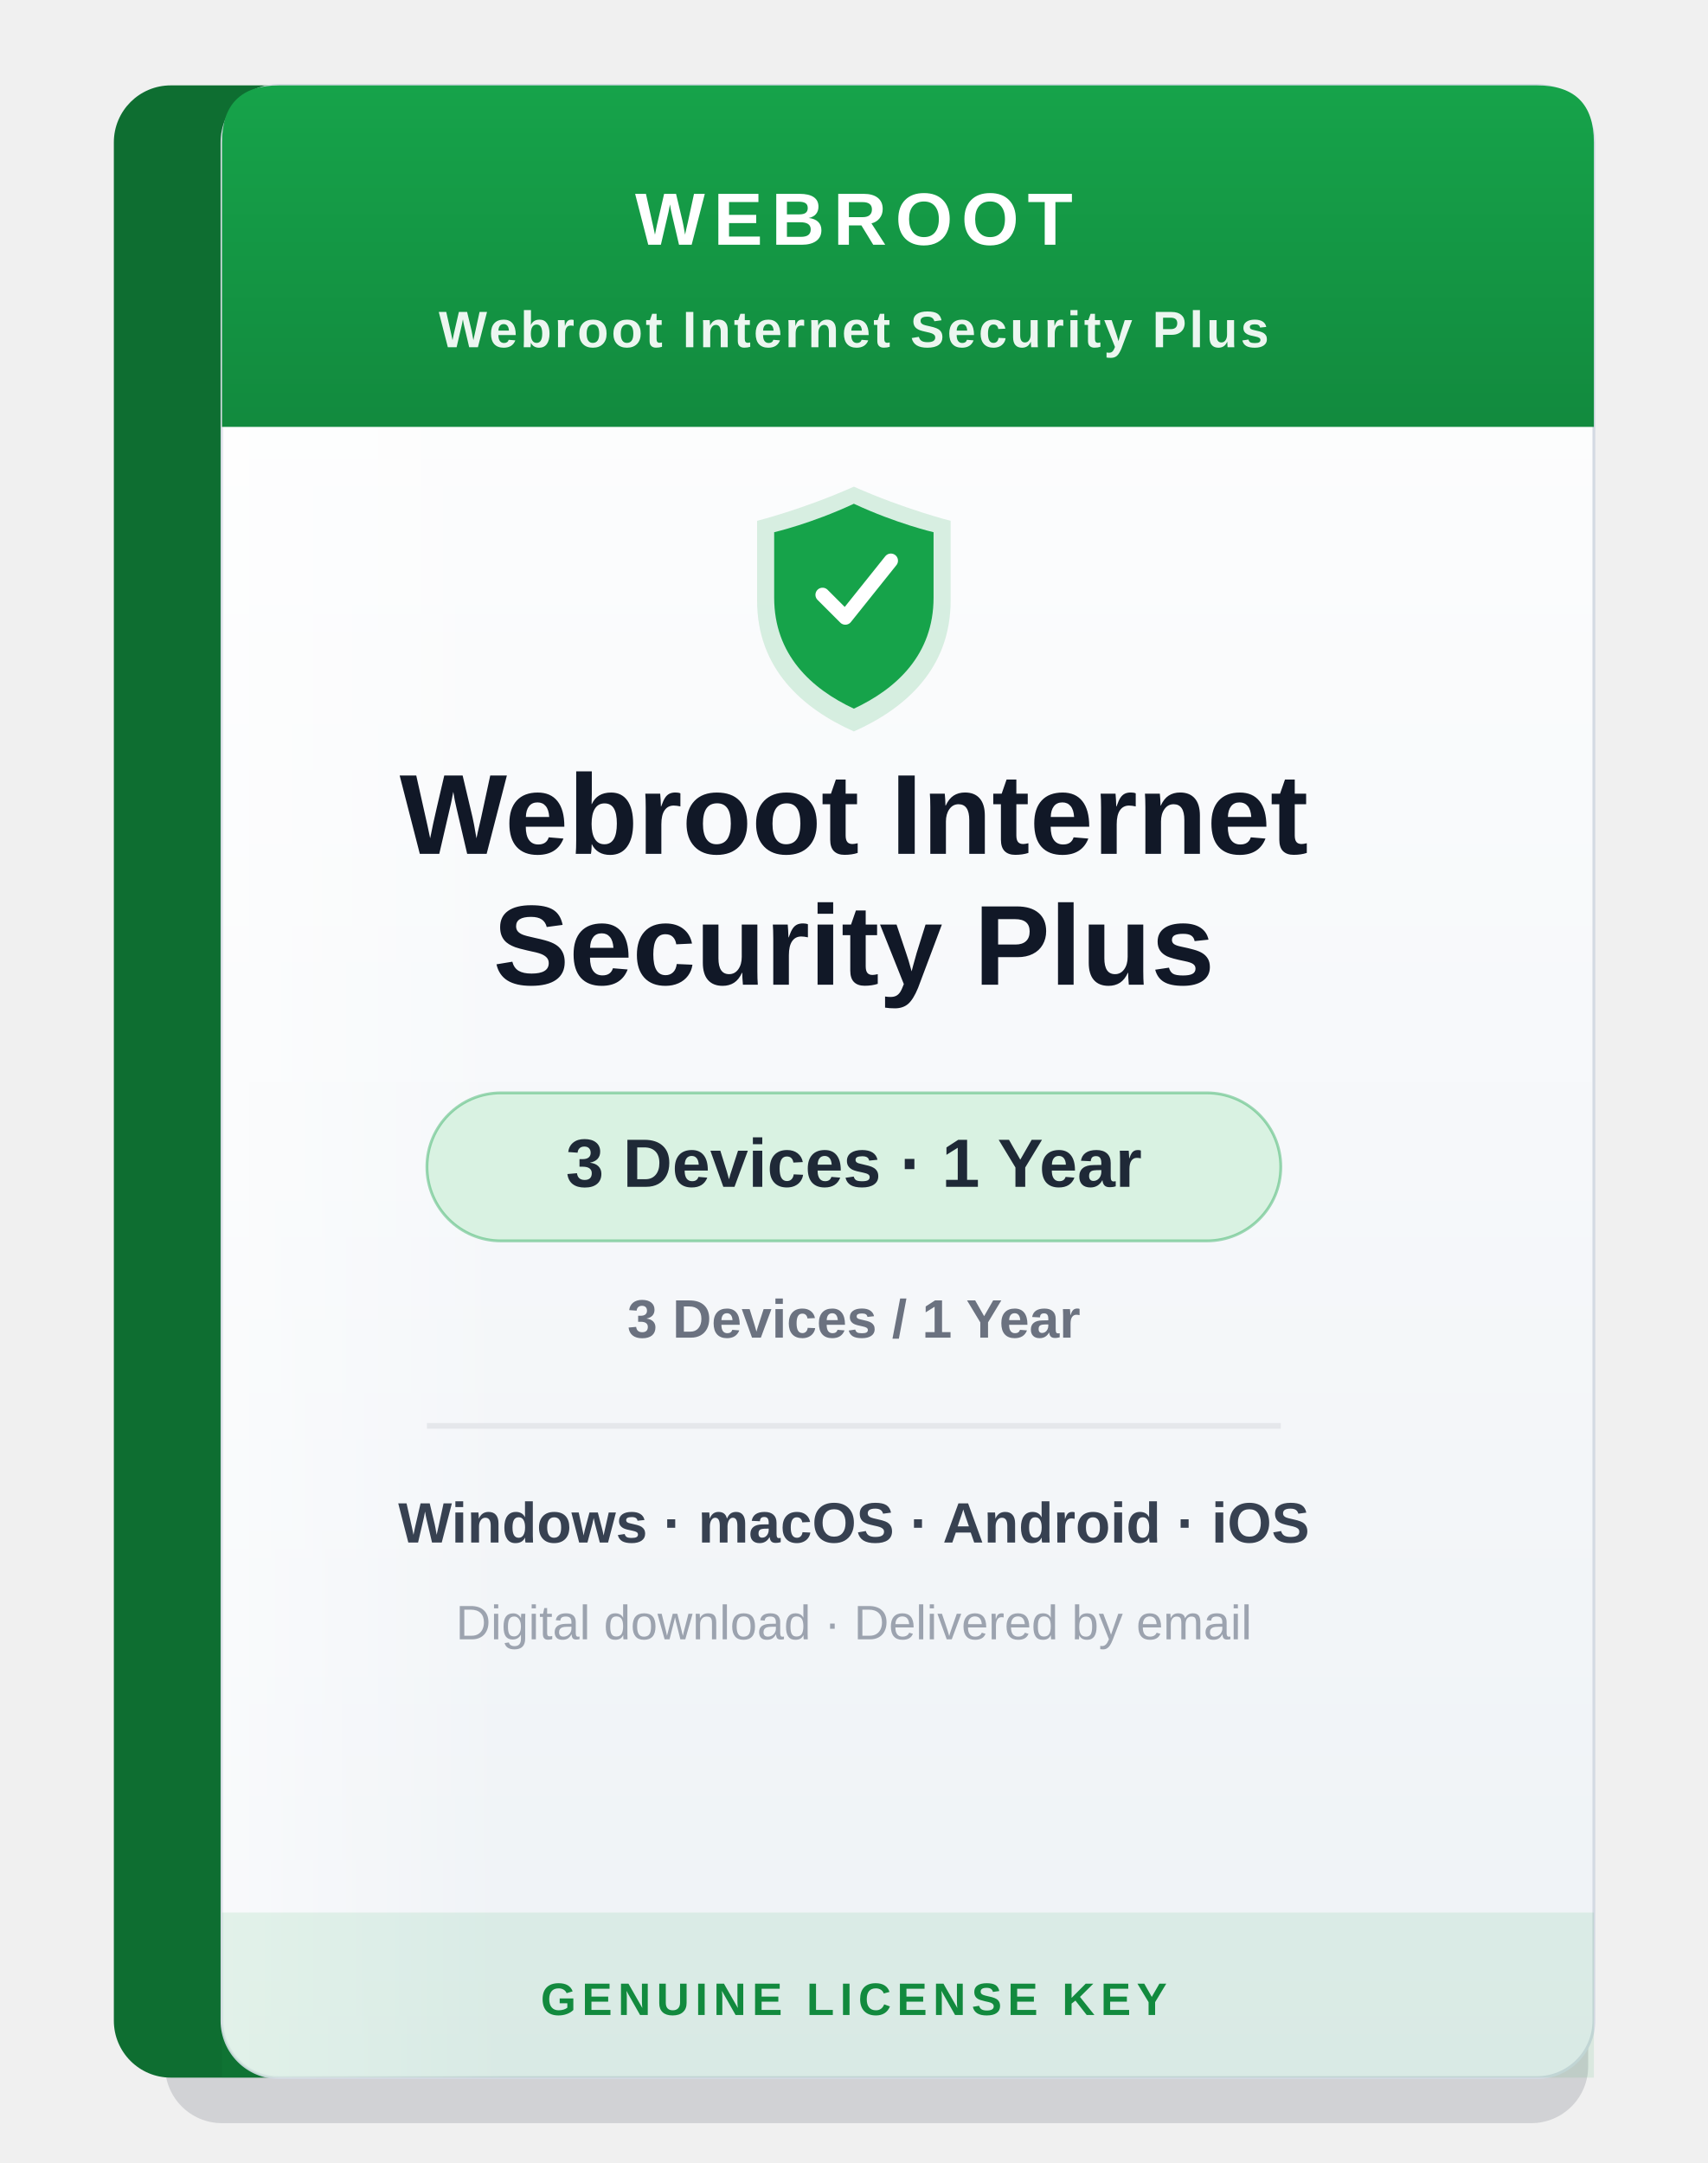
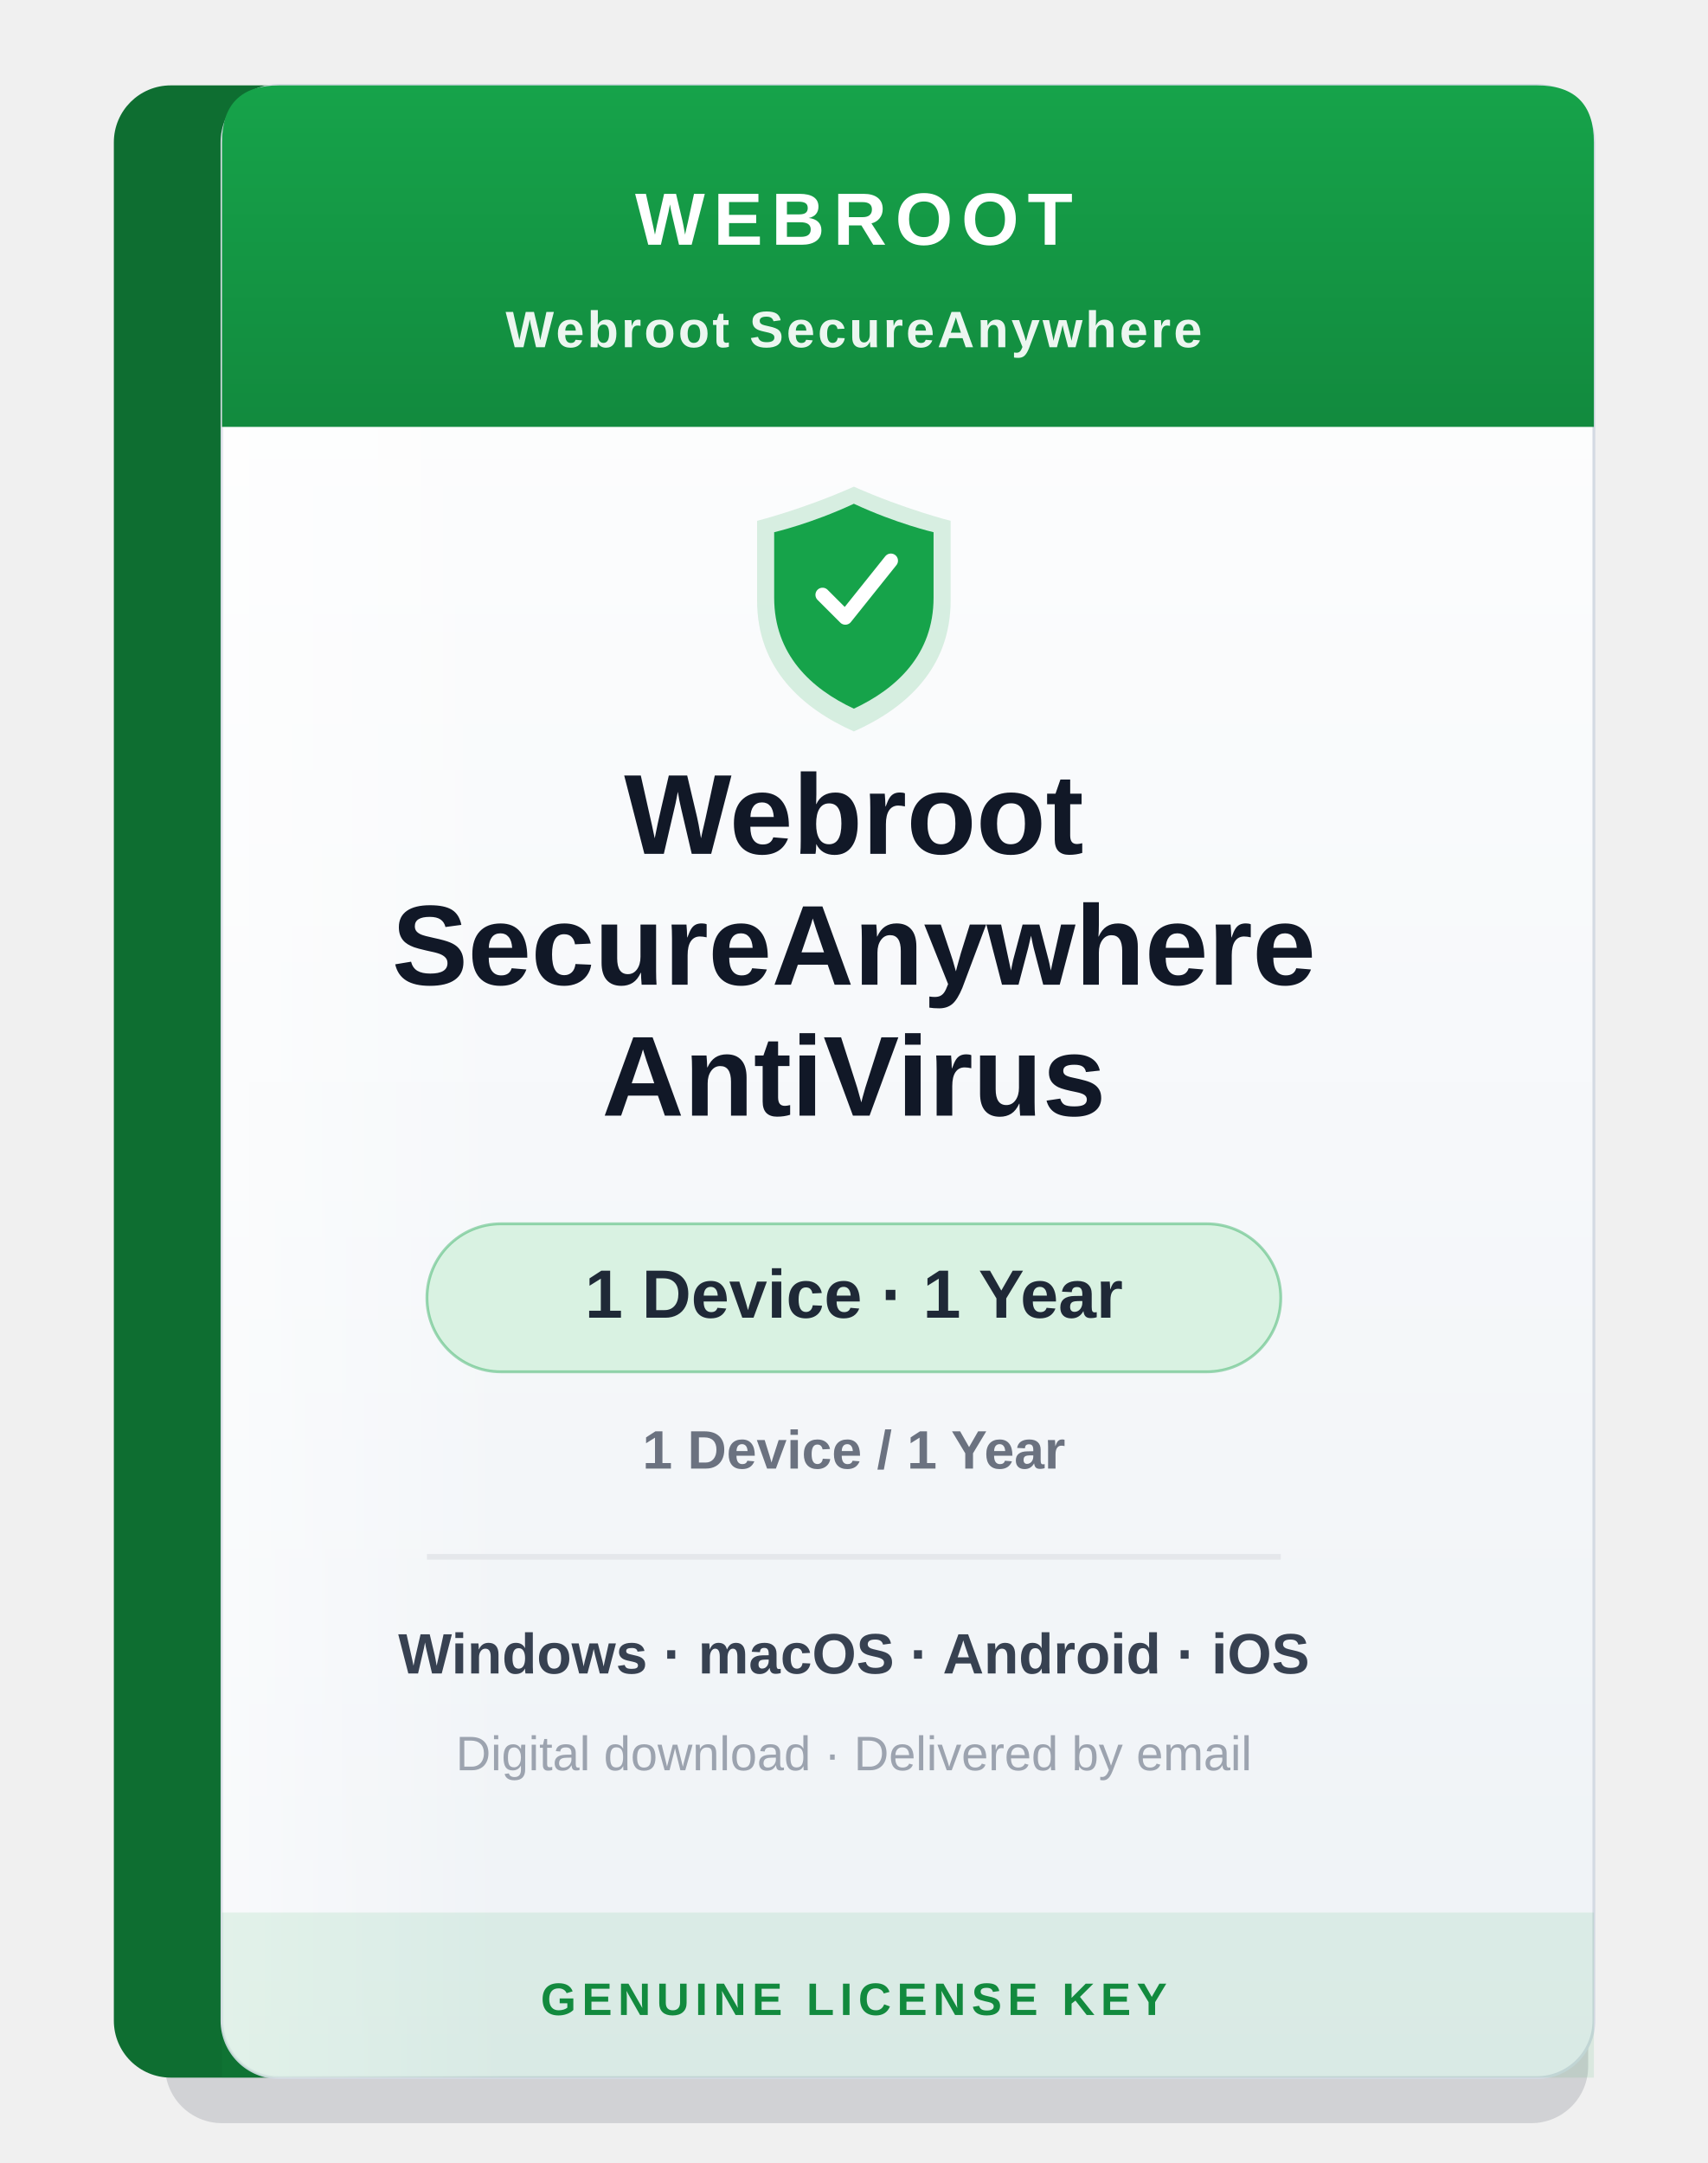
<svg xmlns="http://www.w3.org/2000/svg" width="600" height="760" viewBox="0 0 600 760">
  <defs>
    <linearGradient id="face" x1="0" y1="0" x2="0" y2="1">
      <stop offset="0" stop-color="#FFFFFF" />
      <stop offset="1" stop-color="#EEF2F6" />
    </linearGradient>
    <linearGradient id="band" x1="0" y1="0" x2="0" y2="1">
      <stop offset="0" stop-color="#16A34A" />
      <stop offset="1" stop-color="#128A3E" />
    </linearGradient>
    <linearGradient id="gloss" x1="0" y1="0" x2="1" y2="0">
      <stop offset="0" stop-color="#FFFFFF" stop-opacity="0.55" />
      <stop offset="0.5" stop-color="#FFFFFF" stop-opacity="0" />
    </linearGradient>
  </defs>
  <rect x="58" y="46" width="500" height="700" rx="20" fill="#0F172A" opacity="0.14" />
  <rect x="40" y="30" width="86" height="700" rx="20" fill="#0E6E31" />
  <rect x="78" y="30" width="482" height="700" rx="20" fill="url(#face)" stroke="#D4DAE3" />
  <rect x="78" y="30" width="200" height="700" rx="20" fill="url(#gloss)" />
  <path d="M78 50 Q78 30 98 30 L540 30 Q560 30 560 50 L560 150 L78 150 Z" fill="url(#band)" />
  <text x="300" y="86" text-anchor="middle" font-family="Segoe UI, Arial, sans-serif" font-size="26" font-weight="800" letter-spacing="3" fill="#FFFFFF">WEBROOT</text>
-   <text x="300" y="122" text-anchor="middle" font-family="Segoe UI, Arial, sans-serif" font-size="18" font-weight="600" letter-spacing="1" fill="#FFFFFF" opacity="0.92">Webroot Internet Security Plus</text>
+   <text x="300" y="122" text-anchor="middle" font-family="Segoe UI, Arial, sans-serif" font-size="18" font-weight="600" letter-spacing="1" fill="#FFFFFF" opacity="0.92">Webroot SecureAnywhere</text>
  <g transform="translate(300 205)">
    <path d="M0 -34 C18 -26 34 -22 34 -22 L34 6 C34 30 18 44 0 52 C-18 44 -34 30 -34 6 L-34 -22 C-34 -22 -18 -26 0 -34 Z" fill="#16A34A" opacity="0.16" />
    <path d="M0 -28 C15 -21 28 -18 28 -18 L28 5 C28 25 15 37 0 44 C-15 37 -28 25 -28 5 L-28 -18 C-28 -18 -15 -21 0 -28 Z" fill="#16A34A" />
    <path d="M-11 4 L-3 12 L13 -8" stroke="#FFFFFF" stroke-width="5" fill="none" stroke-linecap="round" stroke-linejoin="round" />
  </g>
-   <text x="300" y="300" text-anchor="middle" font-family="Segoe UI, Arial, sans-serif" font-size="40" font-weight="800" fill="#111827">Webroot Internet</text>
-   <text x="300" y="346" text-anchor="middle" font-family="Segoe UI, Arial, sans-serif" font-size="40" font-weight="800" fill="#111827">Security Plus</text>
-   <rect x="150" y="384" width="300" height="52" rx="26" fill="#D9F2E2" stroke="#16A34A" stroke-opacity="0.4" />
-   <text x="300" y="417" text-anchor="middle" font-family="Segoe UI, Arial, sans-serif" font-size="24" font-weight="700" fill="#1F2937">3 Devices · 1 Year</text>
-   <text x="300" y="470" text-anchor="middle" font-family="Segoe UI, Arial, sans-serif" font-size="19" font-weight="600" fill="#6B7280">3 Devices / 1 Year</text>
-   <rect x="150" y="500" width="300" height="2" fill="#E5E7EB" />
-   <text x="300" y="542" text-anchor="middle" font-family="Segoe UI, Arial, sans-serif" font-size="20" font-weight="600" fill="#374151">Windows · macOS · Android · iOS</text>
-   <text x="300" y="576" text-anchor="middle" font-family="Segoe UI, Arial, sans-serif" font-size="17" fill="#9CA3AF">Digital download · Delivered by email</text>
+   <text x="300" y="300" text-anchor="middle" font-family="Segoe UI, Arial, sans-serif" font-size="40" font-weight="800" fill="#111827">Webroot</text>
+   <text x="300" y="346" text-anchor="middle" font-family="Segoe UI, Arial, sans-serif" font-size="40" font-weight="800" fill="#111827">SecureAnywhere</text>
+   <text x="300" y="392" text-anchor="middle" font-family="Segoe UI, Arial, sans-serif" font-size="40" font-weight="800" fill="#111827">AntiVirus</text>
+   <rect x="150" y="430" width="300" height="52" rx="26" fill="#D9F2E2" stroke="#16A34A" stroke-opacity="0.4" />
+   <text x="300" y="463" text-anchor="middle" font-family="Segoe UI, Arial, sans-serif" font-size="24" font-weight="700" fill="#1F2937">1 Device · 1 Year</text>
+   <text x="300" y="516" text-anchor="middle" font-family="Segoe UI, Arial, sans-serif" font-size="19" font-weight="600" fill="#6B7280">1 Device / 1 Year</text>
+   <rect x="150" y="546" width="300" height="2" fill="#E5E7EB" />
+   <text x="300" y="588" text-anchor="middle" font-family="Segoe UI, Arial, sans-serif" font-size="20" font-weight="600" fill="#374151">Windows · macOS · Android · iOS</text>
+   <text x="300" y="622" text-anchor="middle" font-family="Segoe UI, Arial, sans-serif" font-size="17" fill="#9CA3AF">Digital download · Delivered by email</text>
  <rect x="78" y="672" width="482" height="58" rx="0" fill="#16A34A" opacity="0.10" />
  <text x="300" y="708" text-anchor="middle" font-family="Segoe UI, Arial, sans-serif" font-size="16" font-weight="700" letter-spacing="2" fill="#128A3E">GENUINE LICENSE KEY</text>
</svg>
